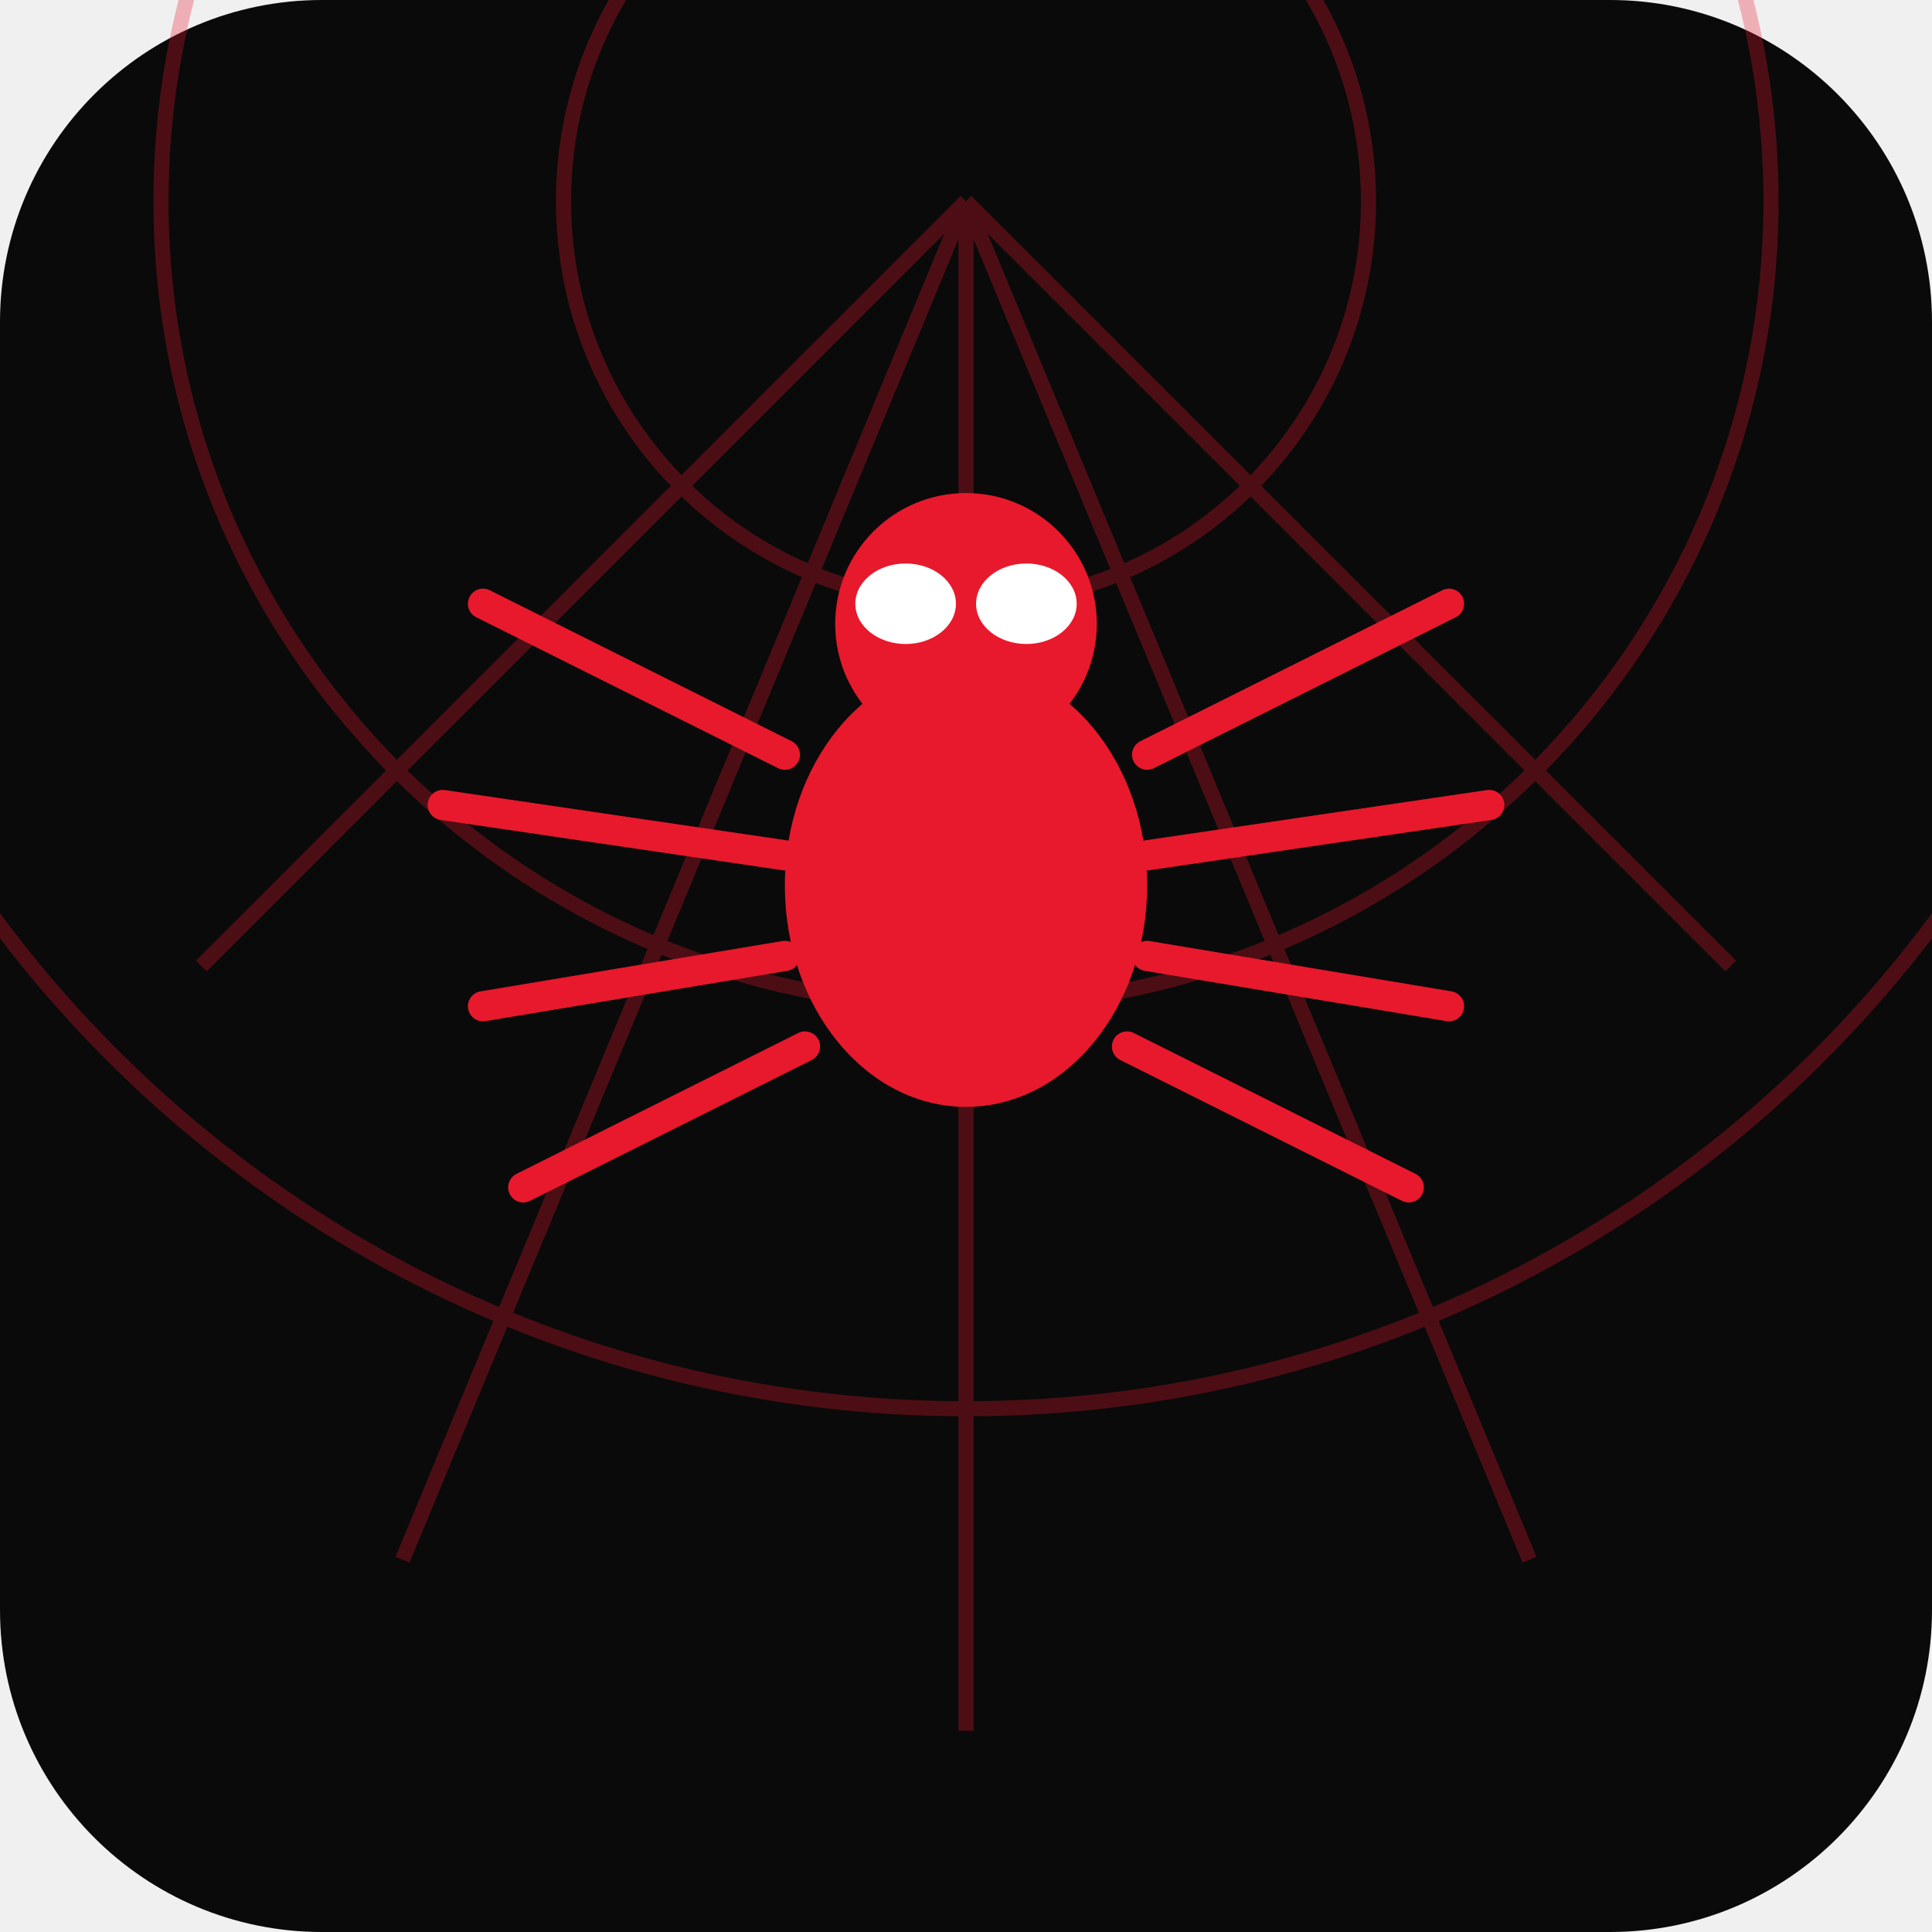
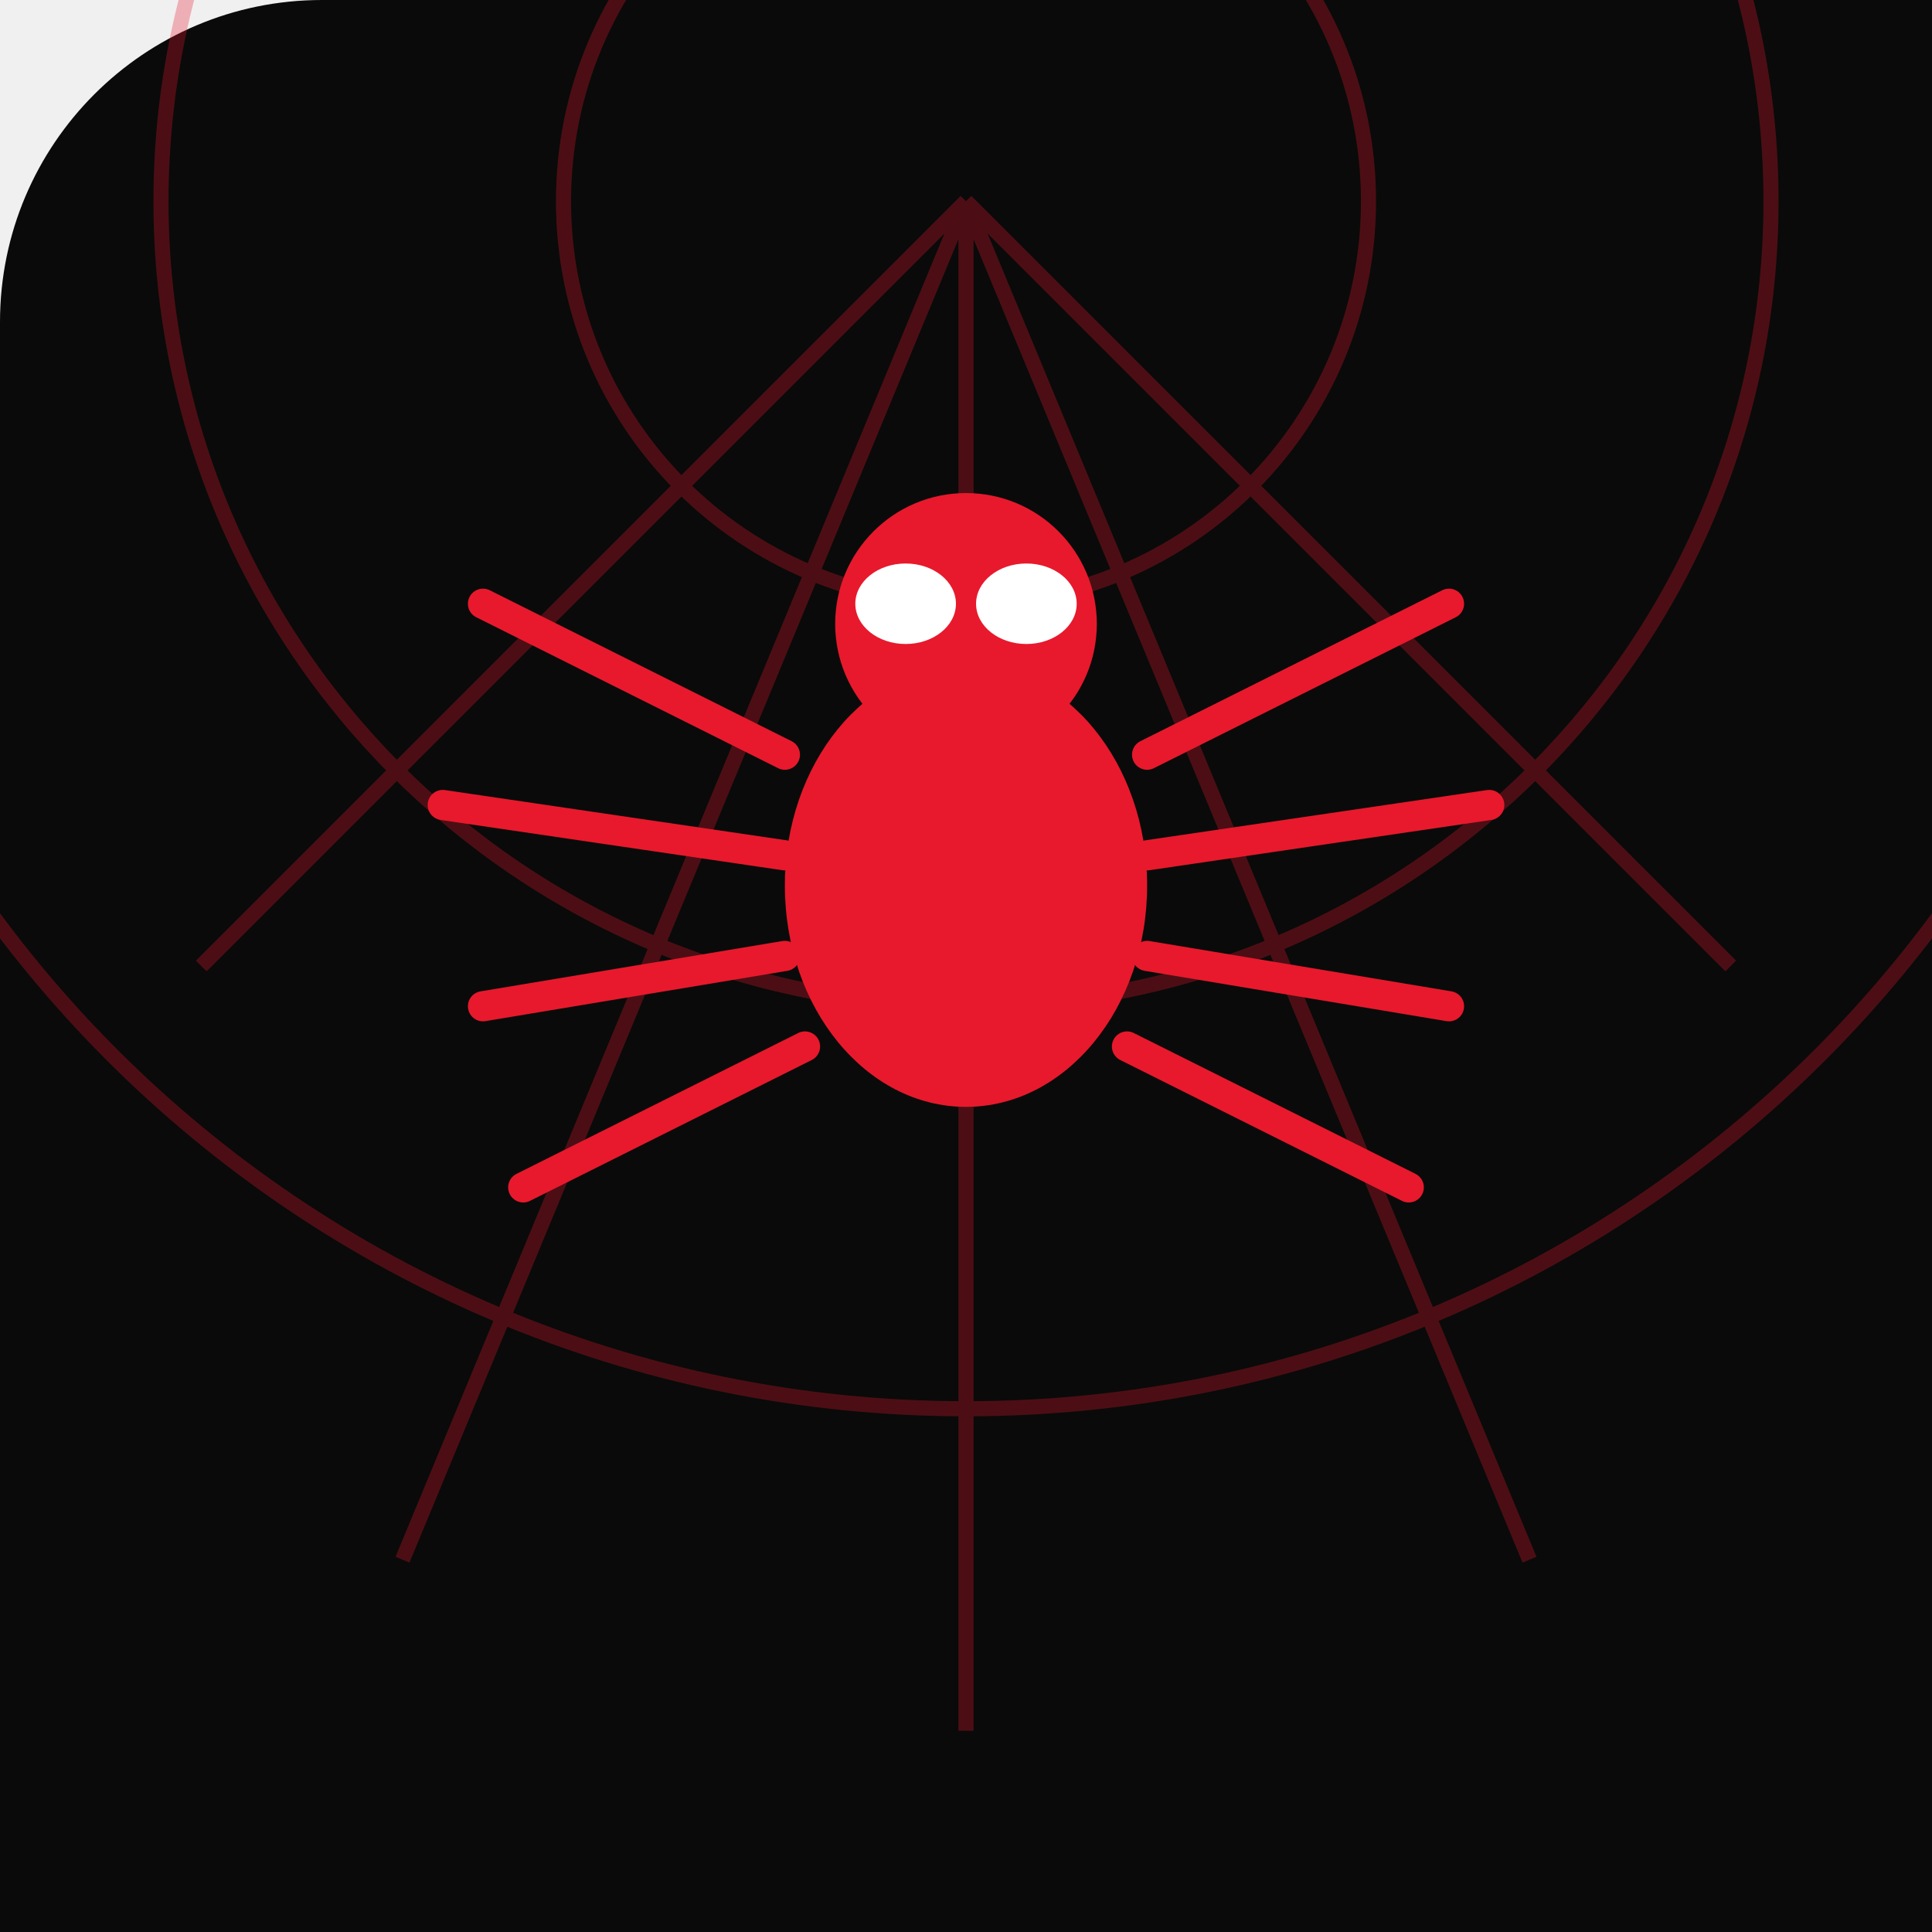
- <svg xmlns="http://www.w3.org/2000/svg" viewBox="0 0 192 192" width="192" height="192">
-   <rect width="192" height="192" rx="32" fill="#0a0a0a" />
+ <svg xmlns="http://www.w3.org/2000/svg" viewBox="0 0 192 192" width="512" height="512">
+   <rect width="512" height="512" rx="32" fill="#0a0a0a" />
  <g stroke="#E8192C" stroke-width="1.5" fill="none" opacity="0.3">
    <line x1="96" y1="20" x2="20" y2="96" />
    <line x1="96" y1="20" x2="172" y2="96" />
    <line x1="96" y1="20" x2="96" y2="172" />
    <line x1="96" y1="20" x2="40" y2="155" />
    <line x1="96" y1="20" x2="152" y2="155" />
    <ellipse cx="96" cy="20" rx="40" ry="40" />
    <ellipse cx="96" cy="20" rx="80" ry="80" />
    <ellipse cx="96" cy="20" rx="120" ry="120" />
  </g>
  <g fill="#E8192C">
    <ellipse cx="96" cy="88" rx="18" ry="22" />
    <ellipse cx="96" cy="62" rx="13" ry="13" />
    <ellipse cx="90" cy="60" rx="5" ry="4" fill="white" />
    <ellipse cx="102" cy="60" rx="5" ry="4" fill="white" />
    <line x1="78" y1="75" x2="48" y2="60" stroke="#E8192C" stroke-width="3" stroke-linecap="round" />
    <line x1="78" y1="85" x2="44" y2="80" stroke="#E8192C" stroke-width="3" stroke-linecap="round" />
    <line x1="78" y1="95" x2="48" y2="100" stroke="#E8192C" stroke-width="3" stroke-linecap="round" />
    <line x1="80" y1="104" x2="52" y2="118" stroke="#E8192C" stroke-width="3" stroke-linecap="round" />
    <line x1="114" y1="75" x2="144" y2="60" stroke="#E8192C" stroke-width="3" stroke-linecap="round" />
    <line x1="114" y1="85" x2="148" y2="80" stroke="#E8192C" stroke-width="3" stroke-linecap="round" />
    <line x1="114" y1="95" x2="144" y2="100" stroke="#E8192C" stroke-width="3" stroke-linecap="round" />
    <line x1="112" y1="104" x2="140" y2="118" stroke="#E8192C" stroke-width="3" stroke-linecap="round" />
  </g>
</svg>
